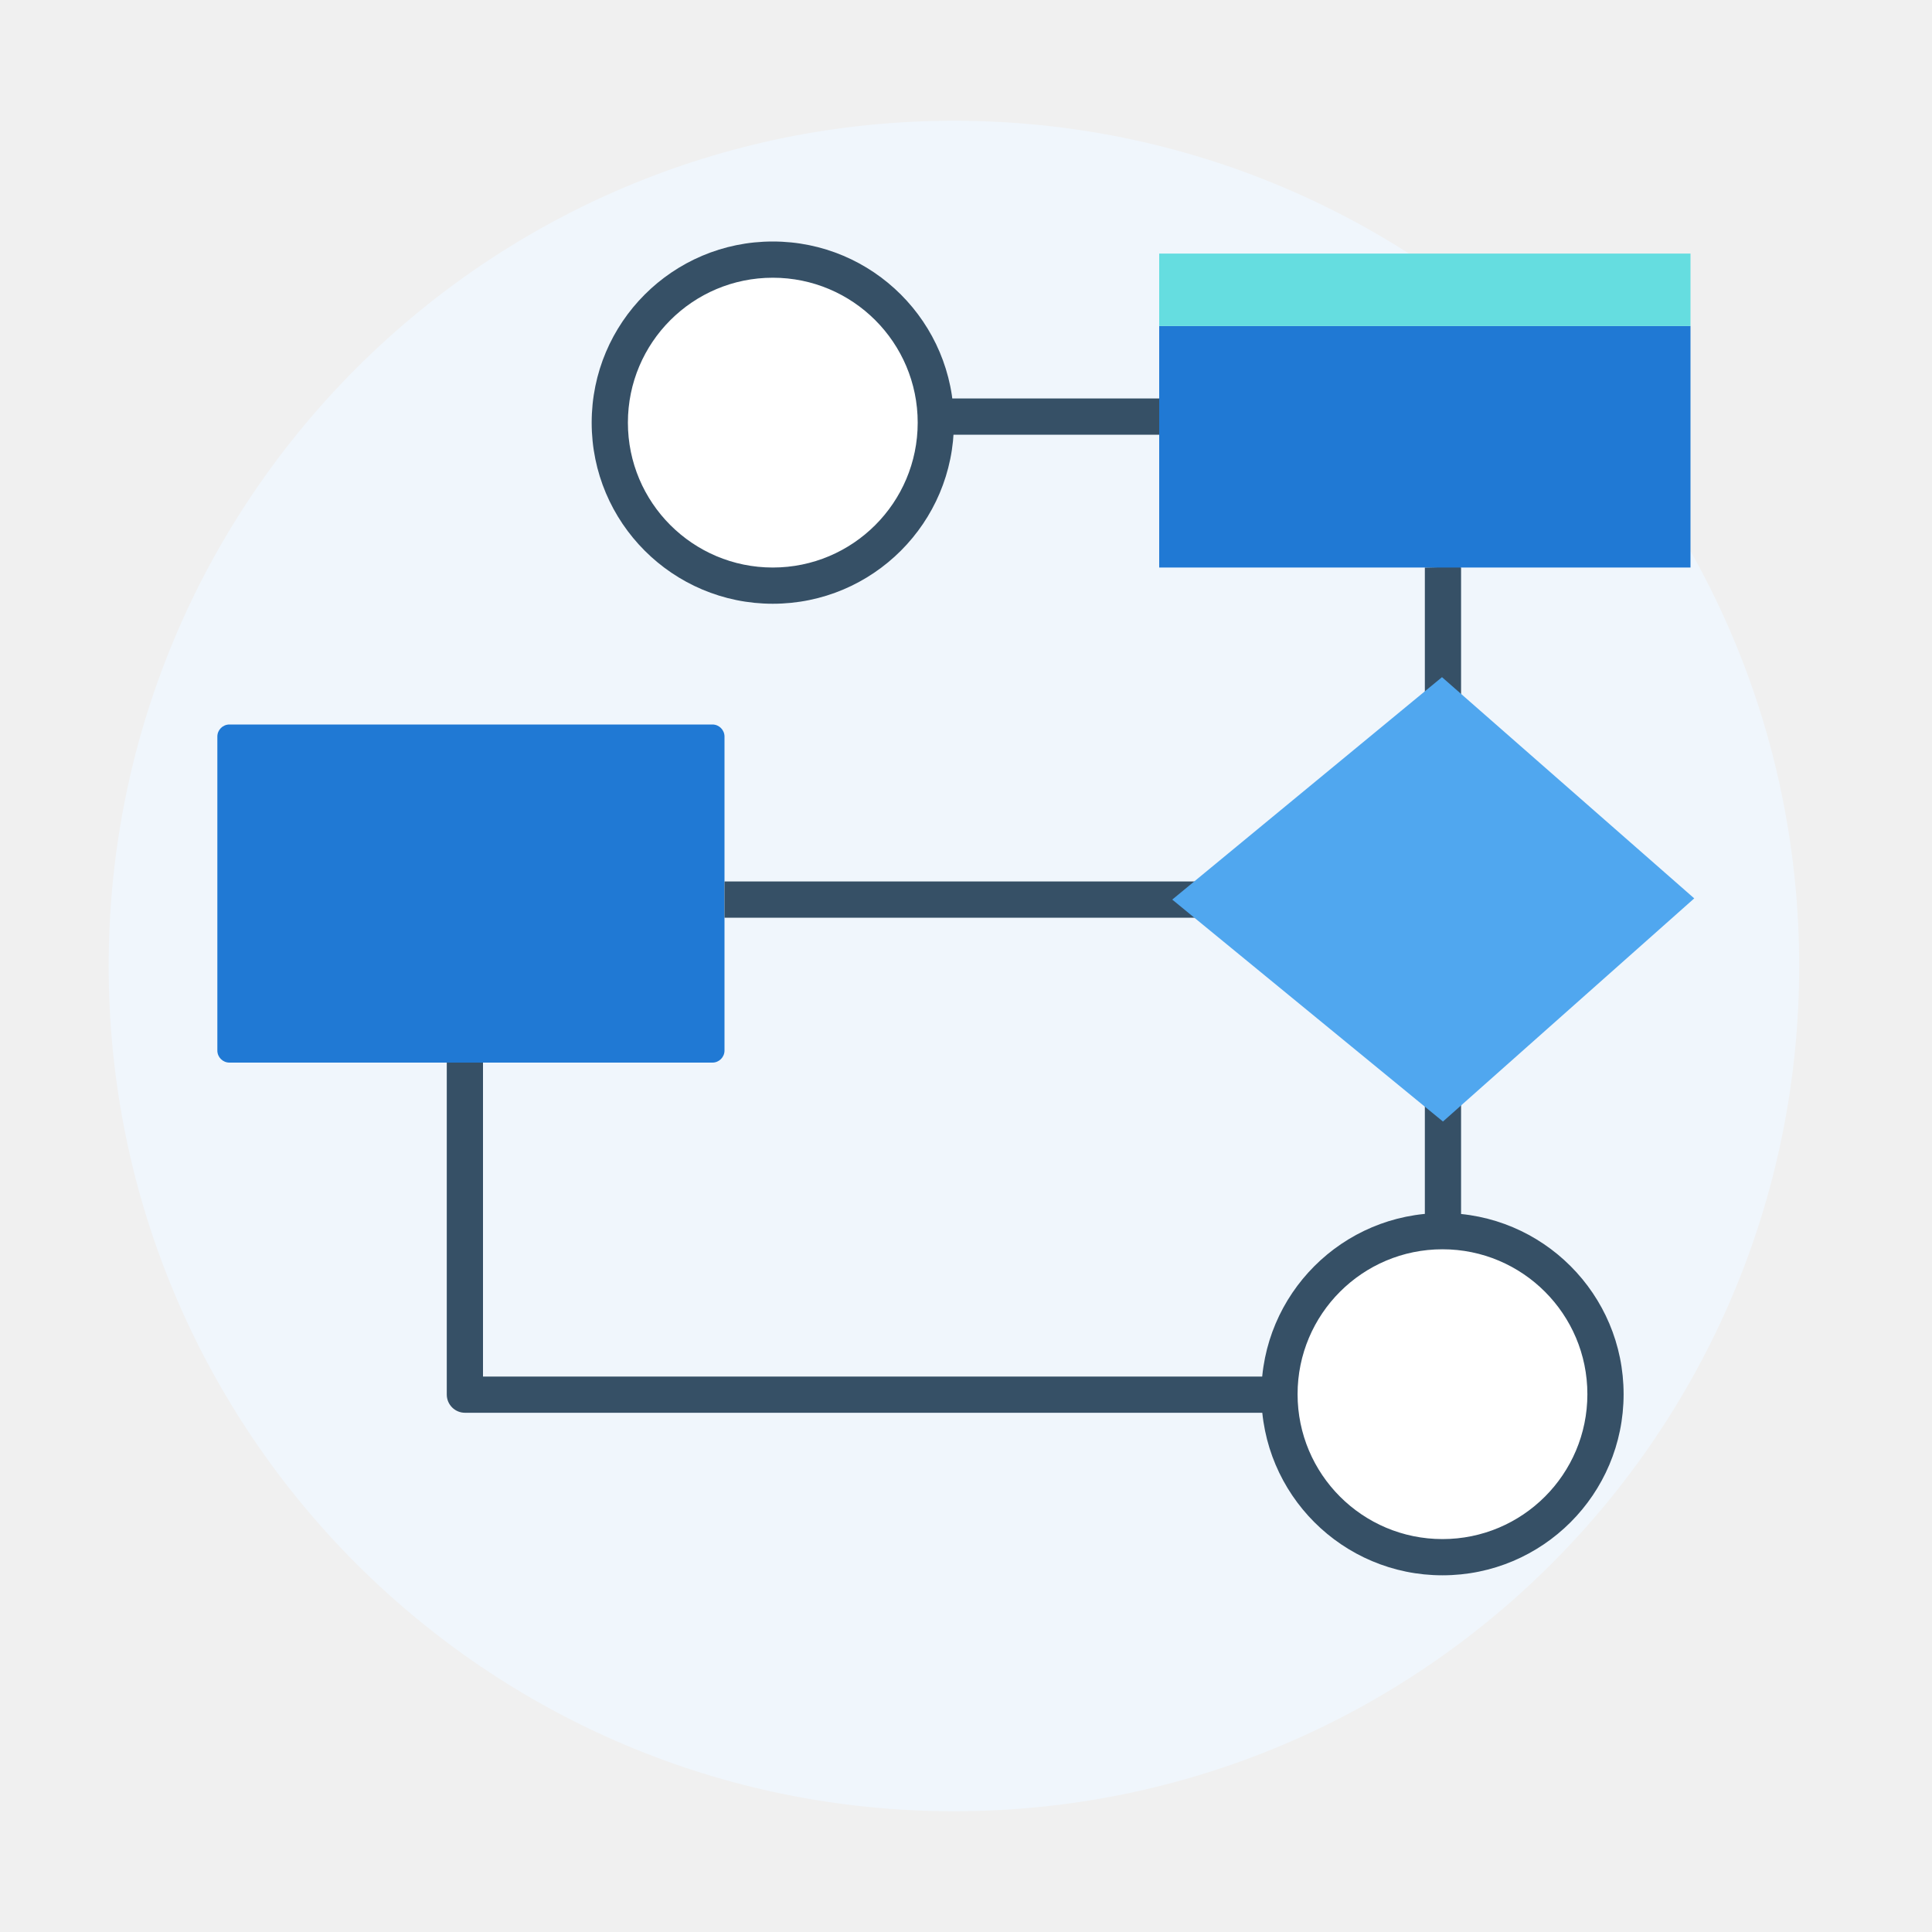
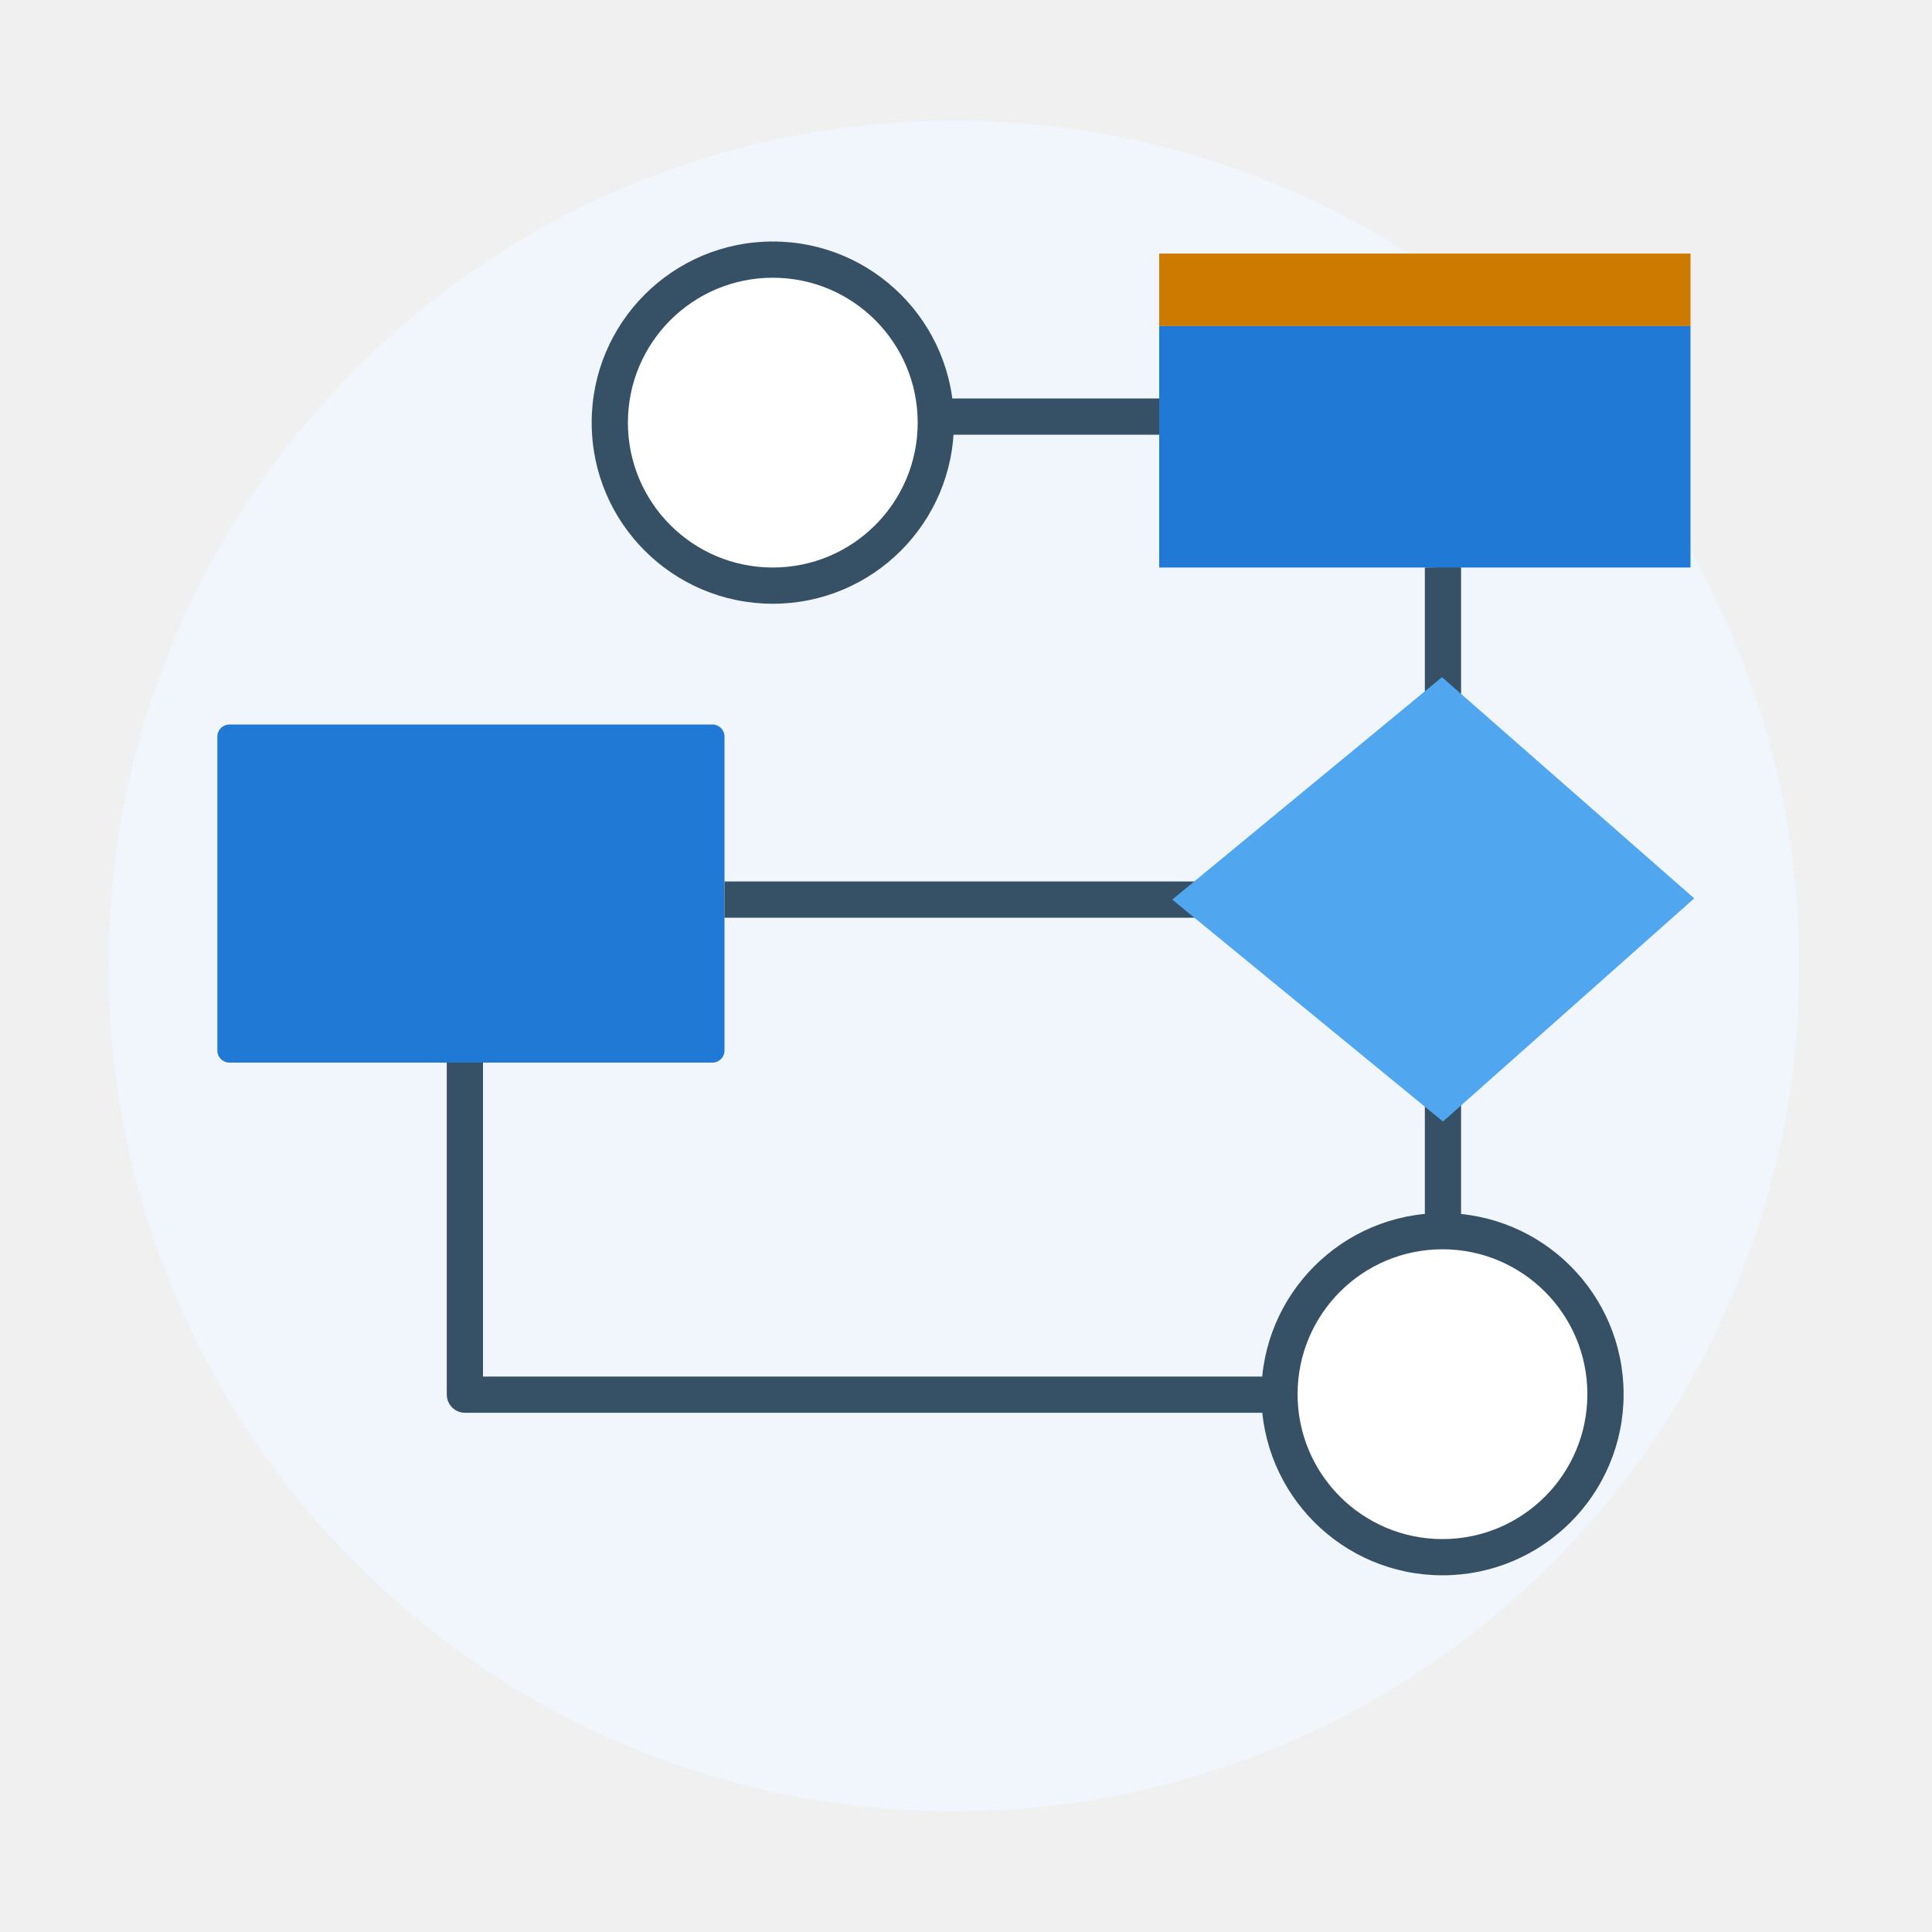
<svg xmlns="http://www.w3.org/2000/svg" viewBox="0 0 160 160">
  <defs>
-     <style>.cls-1{fill:none;}.cls-2{fill:#f0f6fc;}.cls-3{fill:#2079d4;}.cls-4{fill:#365066;}.cls-5{fill:#fff;}.cls-6{fill:#50a7ef;}.cls-7{fill:#65dde0;}</style>
+     <style>.cls-1{fill:none;}.cls-2{fill:#f0f6fc;}.cls-3{fill:#2079d4;}.cls-4{fill:#365066;}.cls-5{fill:#fff;}.cls-6{fill:#50a7ef;}.cls-7{fill:#CC7A00;}</style>
  </defs>
  <g id="proto_flussi">
    <rect class="cls-1" width="160" height="160" />
    <path class="cls-2" d="M79,150A70,70,0,1,0,9,80,70,70,0,0,0,79,150Z" />
    <rect class="cls-3" x="18" y="60" width="42" height="28" rx="1" />
    <path class="cls-4" d="M37,88v27.5a1.51,1.51,0,0,0,1.52,1.5h78.16a1.5,1.5,0,1,0,0-3H40V88Z" />
    <path class="cls-4" d="M96,33H62.9a1.5,1.5,0,0,0,0,3H96" />
    <path class="cls-4" d="M121,47v63.85a1.5,1.5,0,0,1-3,0V76H60V73h58V47S121,46.91,121,47Z" />
    <circle class="cls-5" cx="119.46" cy="115.46" r="13.5" />
    <path class="cls-4" d="M119.46,103.46a12,12,0,1,1-12,12,12,12,0,0,1,12-12m0-3a15,15,0,1,0,15,15,15,15,0,0,0-15-15Z" />
    <polygon class="cls-6" points="119.42 56.08 97.08 74.5 119.5 92.88 140.31 74.4 119.42 56.08" />
    <path class="cls-3" d="M140,47H96V27h44Z" />
    <path class="cls-7" d="M140,27H96V21h44Z" />
    <circle class="cls-5" cx="64" cy="35" r="13.5" />
    <path class="cls-4" d="M64,23A12,12,0,1,1,52,35,12,12,0,0,1,64,23m0-3A15,15,0,1,0,79,35,15,15,0,0,0,64,20Z" />
  </g>
</svg>
